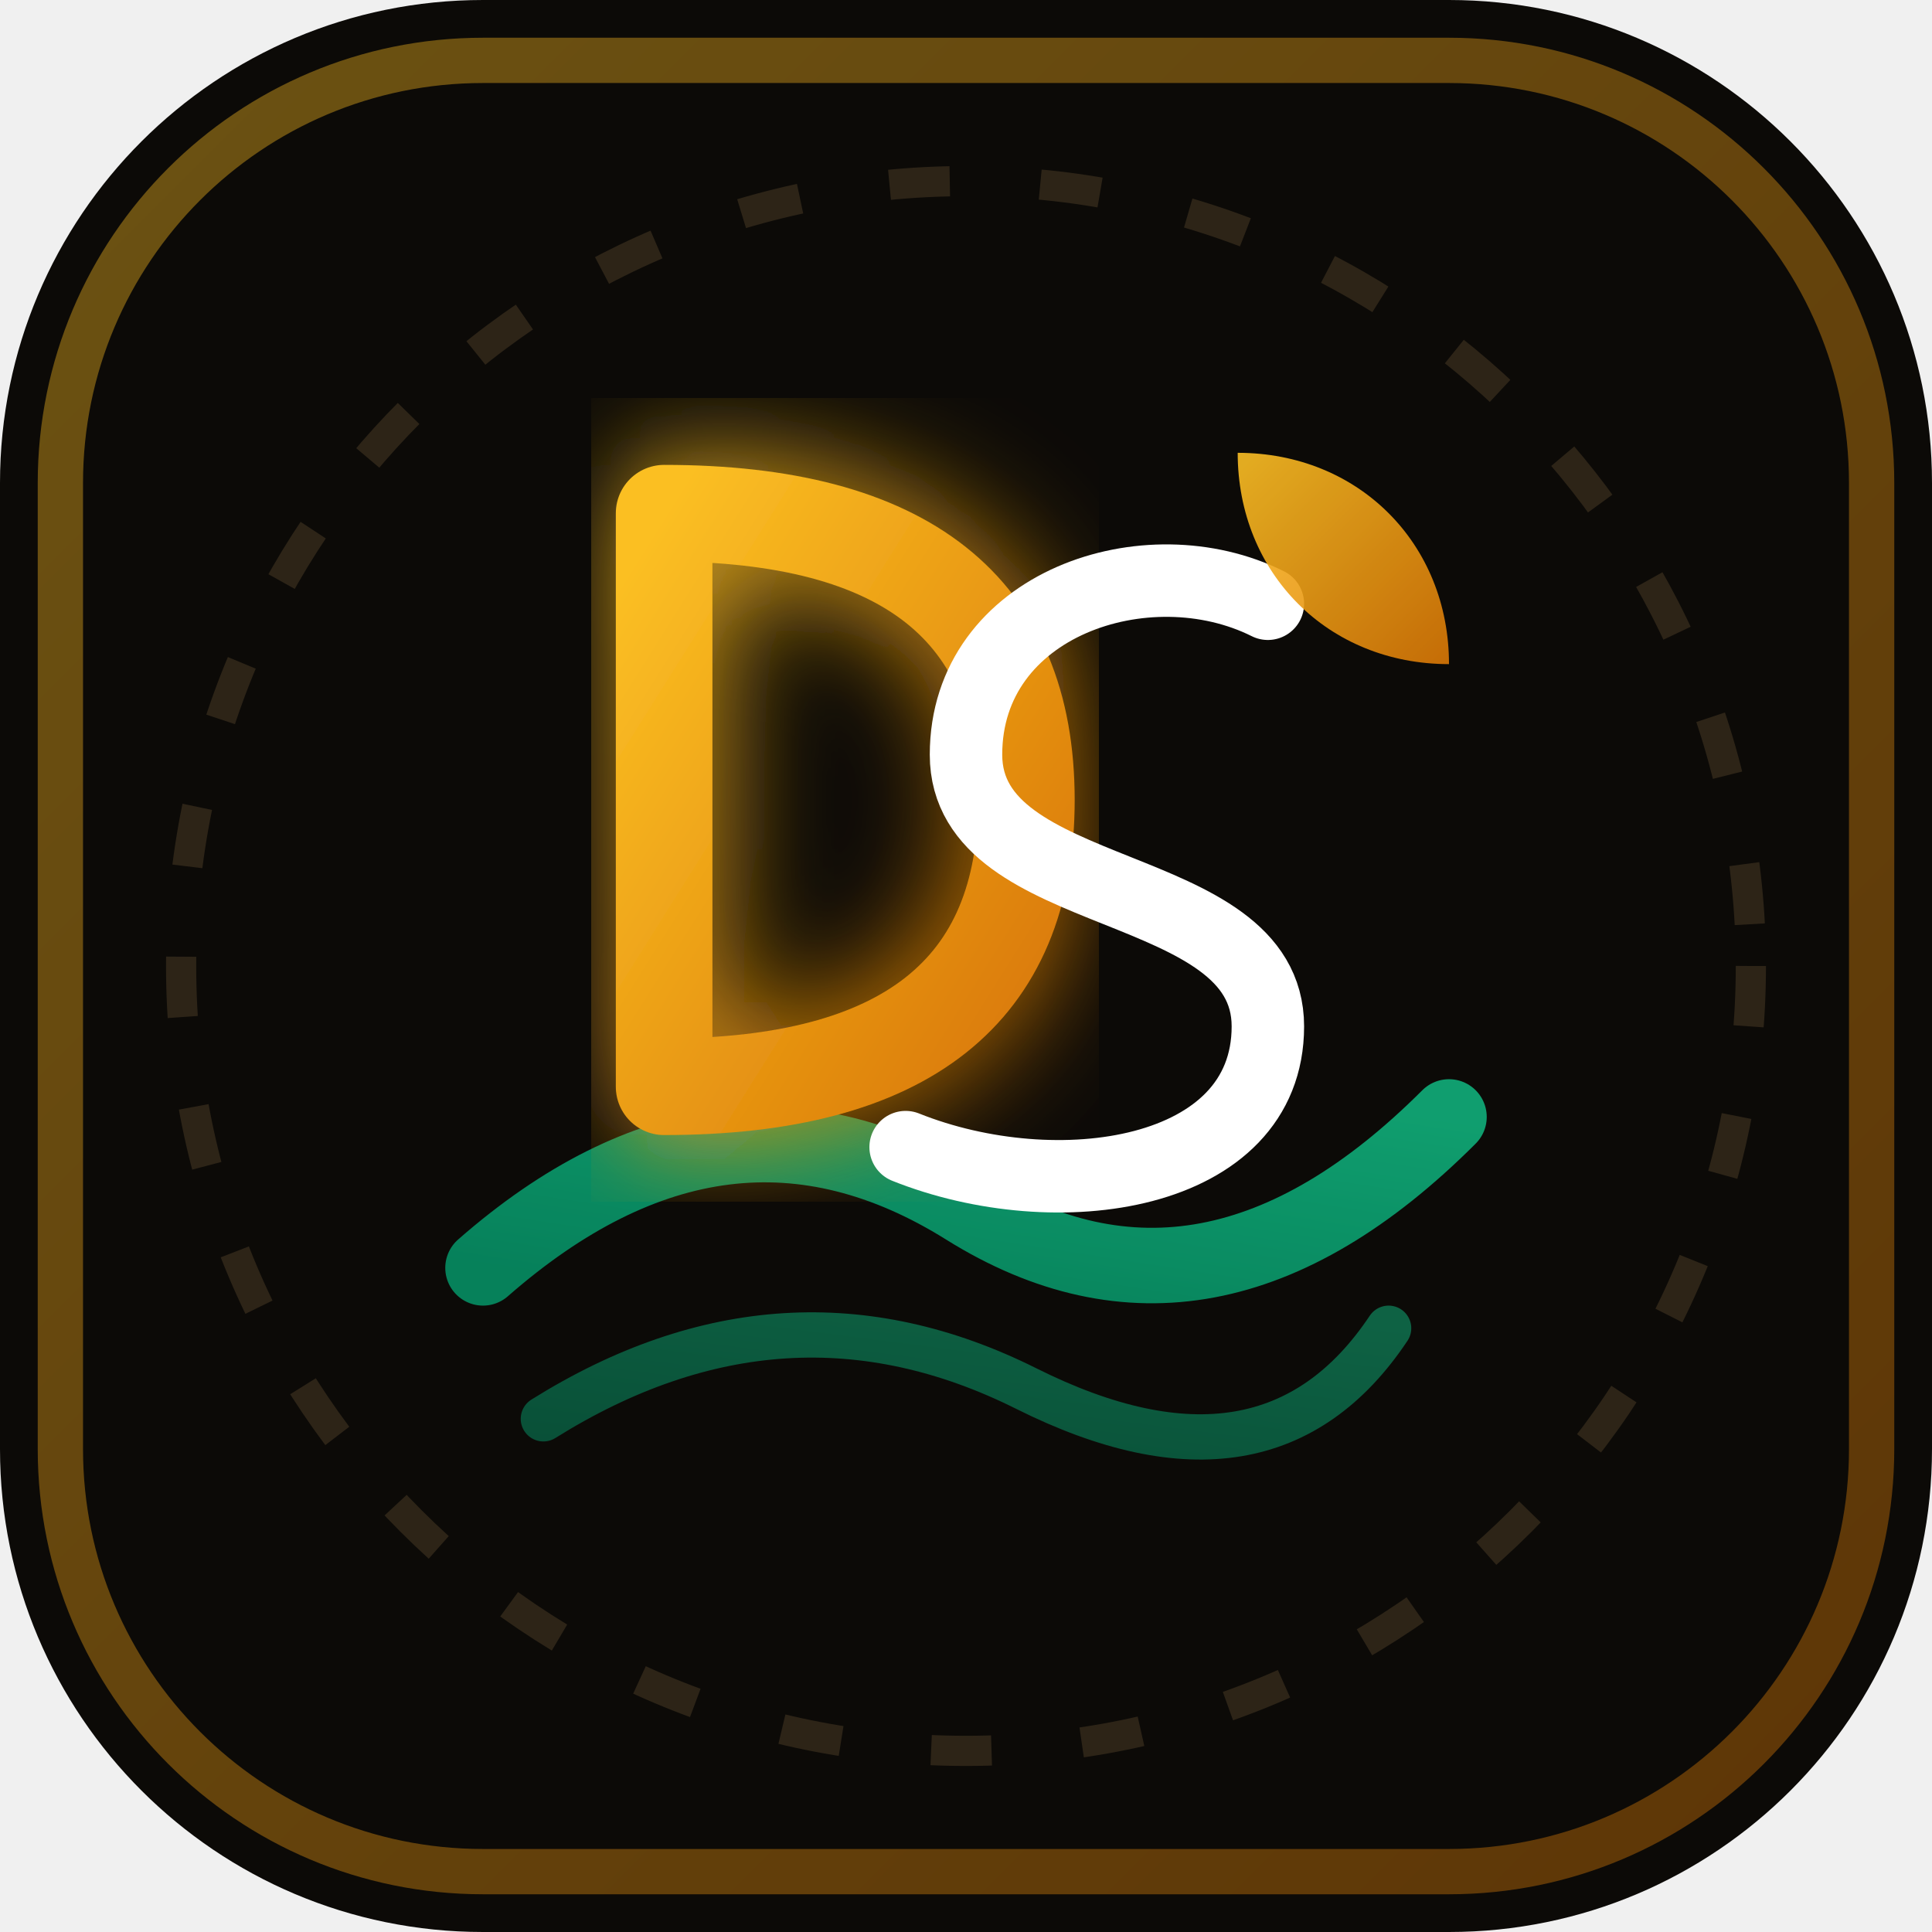
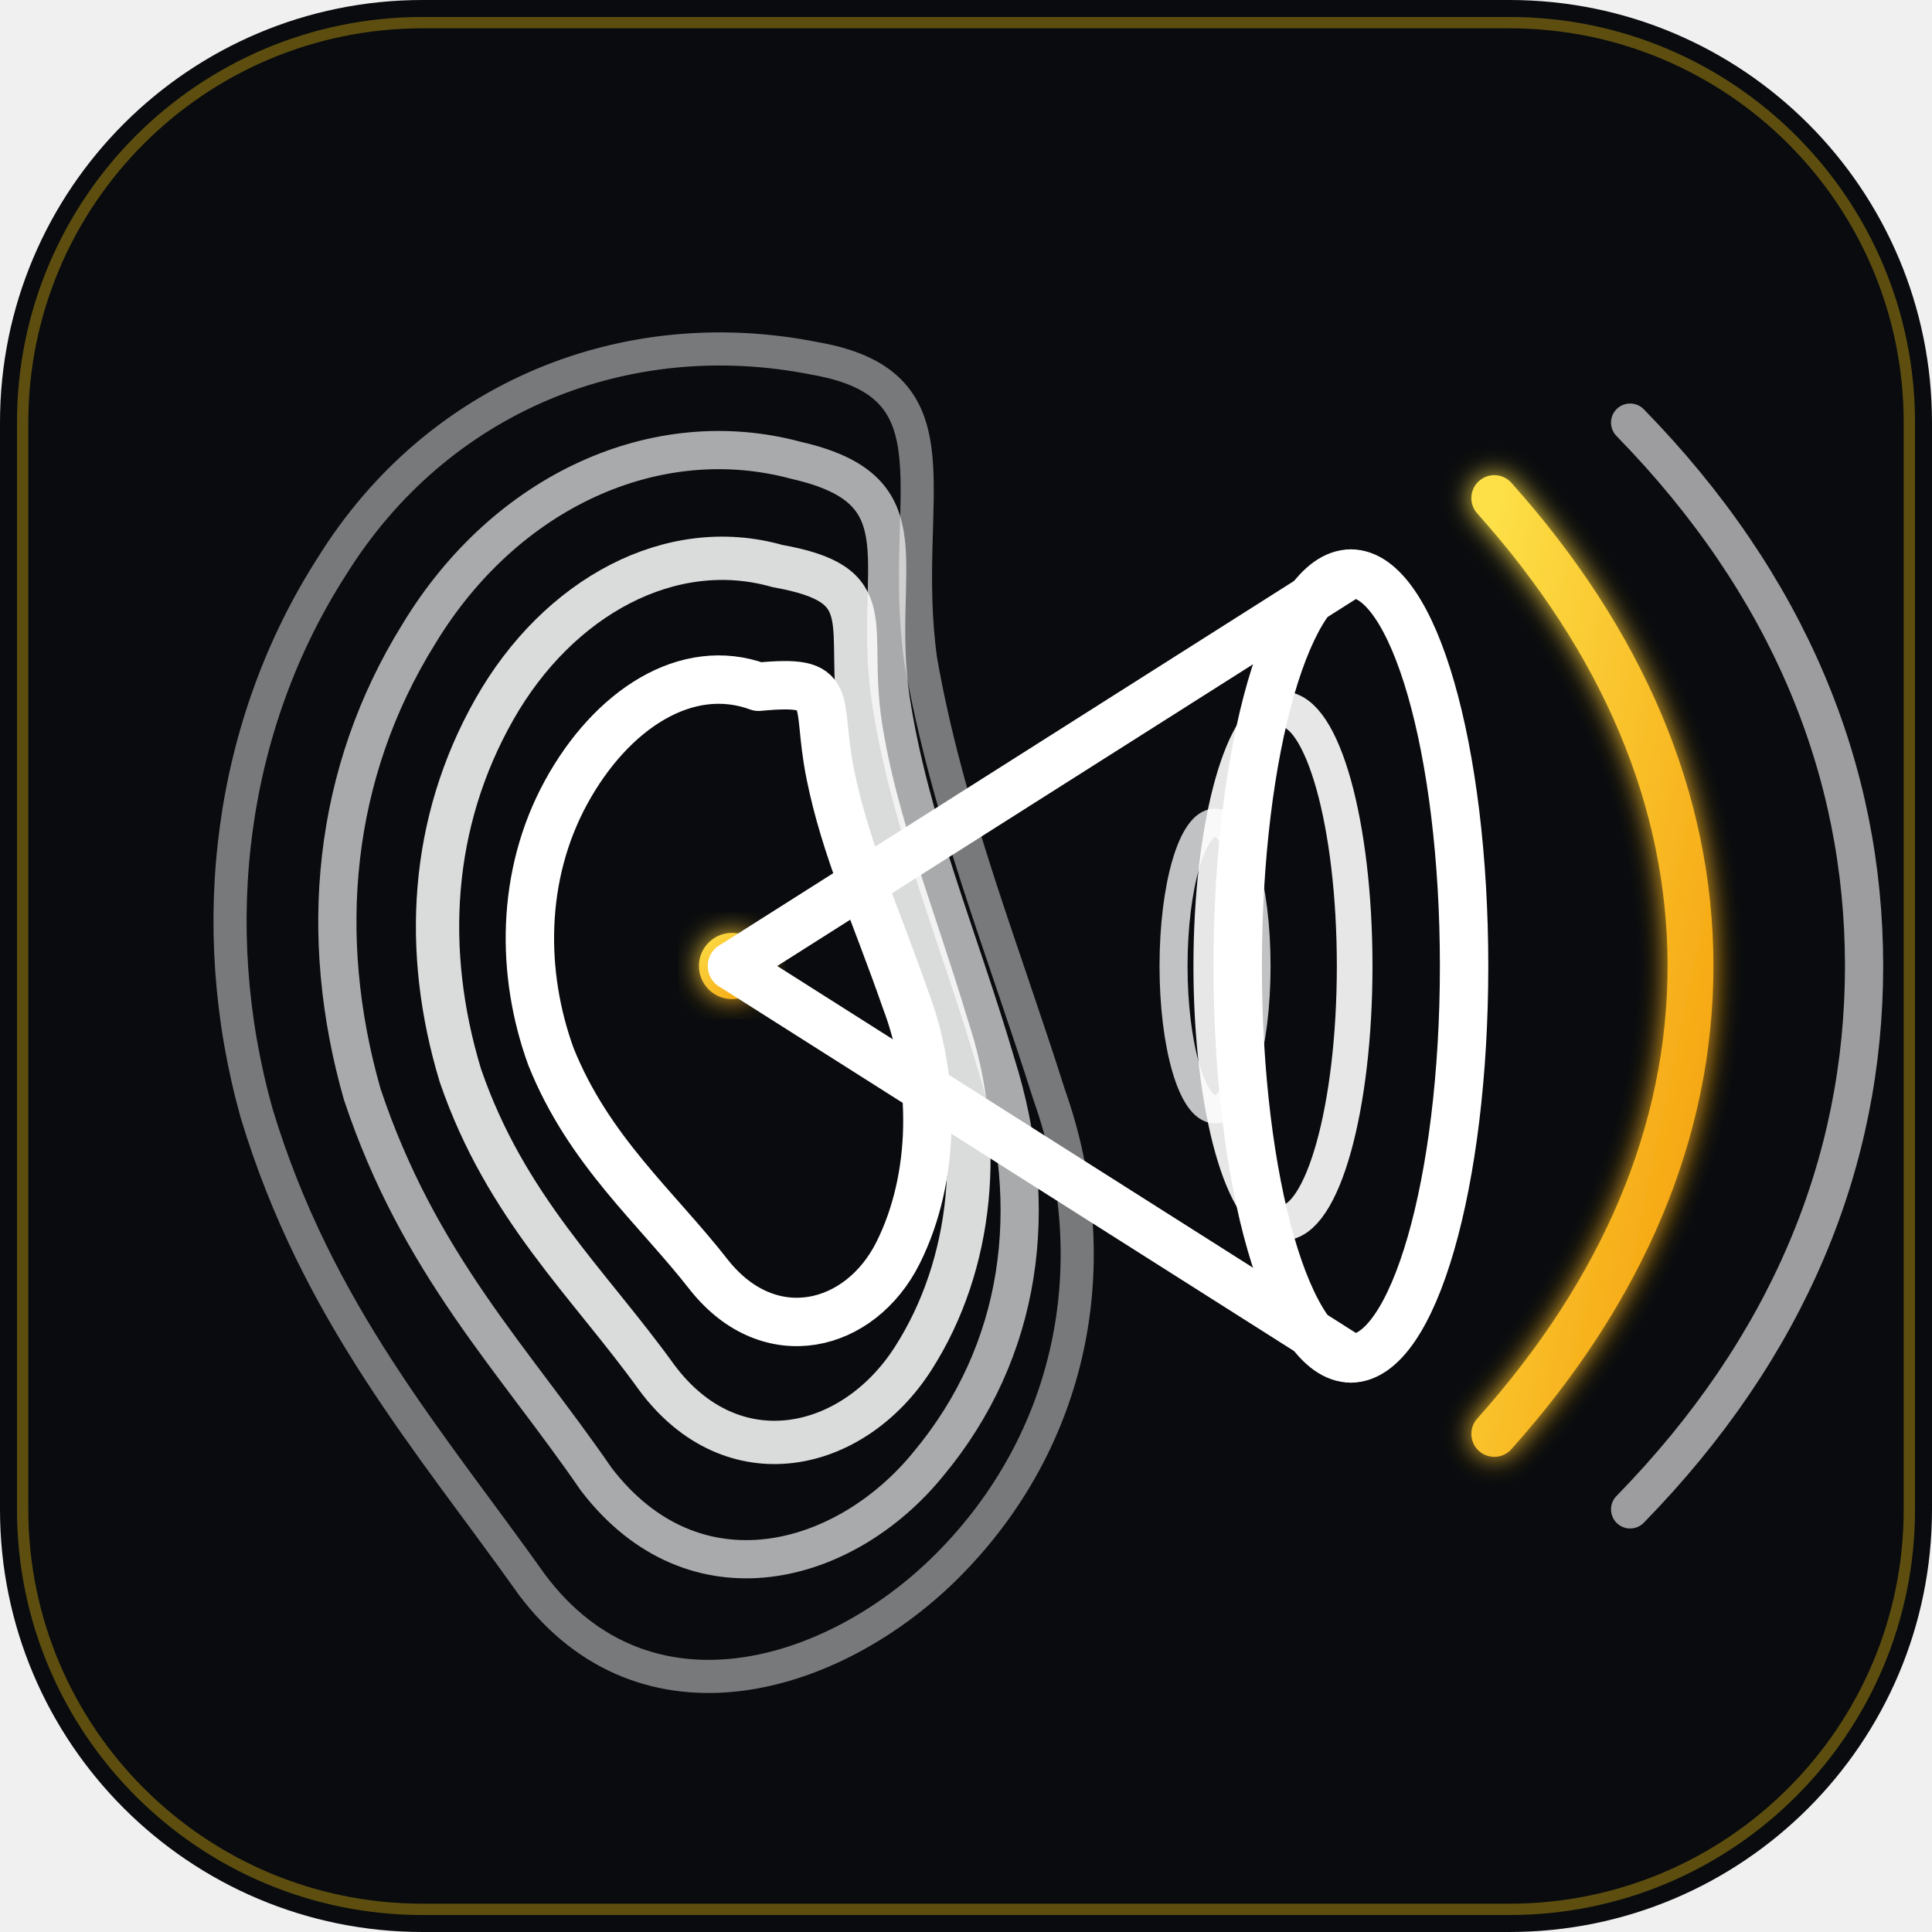
- <svg xmlns="http://www.w3.org/2000/svg" viewBox="0 0 64 64" width="64" height="64">
+ <svg xmlns="http://www.w3.org/2000/svg" viewBox="0 0 512 512" width="100%" height="100%">
  <defs>
-     <linearGradient id="gradAmber" x1="0%" y1="0%" x2="100%" y2="100%">
-       <stop offset="0%" stop-color="#fbbf24" />
-       <stop offset="100%" stop-color="#d97706" />
-     </linearGradient>
-     <linearGradient id="gradEmerald" x1="0%" y1="100%" x2="100%" y2="0%">
-       <stop offset="0%" stop-color="#059669" />
-       <stop offset="100%" stop-color="#10b981" />
-     </linearGradient>
-     <filter id="glow" x="-20%" y="-20%" width="140%" height="140%">
-       <feGaussianBlur stdDeviation="2" result="blur" />
+     <filter id="tcGlow" x="-30%" y="-30%" width="160%" height="160%">
+       <feGaussianBlur stdDeviation="3.5" result="blur" />
      <feComposite in="SourceGraphic" in2="blur" operator="over" />
    </filter>
+     <linearGradient id="tcAmberGrad" x1="0%" y1="0%" x2="100%" y2="100%">
+       <stop offset="0%" stop-color="#fde047" />
+       <stop offset="100%" stop-color="#f59e0b" />
+     </linearGradient>
  </defs>
-   <rect width="64" height="64" rx="16" fill="#0c0a07" />
-   <rect x="2" y="2" width="60" height="60" rx="14" fill="none" stroke="url(#gradAmber)" stroke-width="1.5" stroke-opacity="0.4" />
-   <circle cx="32" cy="32" r="26" fill="none" stroke="#2d2417" stroke-width="1" stroke-dasharray="2 3" />
-   <path d="M16 42 Q 24 35, 32 40 T 48 37" fill="none" stroke="url(#gradEmerald)" stroke-width="2.5" stroke-linecap="round" opacity="0.85" />
-   <path d="M18 47 Q 26 42, 34 46 T 46 44" fill="none" stroke="url(#gradEmerald)" stroke-width="1.5" stroke-linecap="round" opacity="0.5" />
-   <path d="M22 17 L22 36 M22 17 Q34 17, 34 26.5 Q34 36, 22 36" fill="none" stroke="url(#gradAmber)" stroke-width="3.2" stroke-linecap="round" stroke-linejoin="round" filter="url(#glow)" />
-   <path d="M42 20 C38 18, 32 20, 32 25 C32 30, 42 29, 42 34 C42 39, 35 40, 30 38" fill="none" stroke="#ffffff" stroke-width="2.4" stroke-linecap="round" />
-   <path d="M41 15 C45 15, 48 18, 48 22 C44 22, 41 19, 41 15 Z" fill="url(#gradAmber)" opacity="0.9" />
+   <rect width="512" height="512" rx="112" fill="#090b0e" />
+   <rect x="6" y="6" width="500" height="500" rx="106" fill="none" stroke="#facc15" stroke-opacity="0.35" stroke-width="3" />
+   <g transform="translate(6, 0)">
+     <path d="M 210,95              C 160,85 110,105 82,150              C 55,192 48,245 62,295              C 78,348 108,382 135,420              C 165,460 215,445 245,415              C 278,382 288,335 272,290              C 260,252 245,215 238,175              C 232,132 250,102 210,95 Z" fill="none" stroke="#ffffff" stroke-width="8.775" stroke-linecap="round" stroke-linejoin="round" opacity="0.45" />
+     <path d="M 205,122              C 168,112 128,130 105,168              C 82,205 78,248 90,290              C 105,335 130,360 152,392              C 178,426 218,415 240,388              C 265,358 270,320 258,282              C 248,248 235,218 230,185              C 225,150 240,130 205,122 Z" fill="none" stroke="#ffffff" stroke-width="10.125" stroke-linecap="round" stroke-linejoin="round" opacity="0.65" />
+     <path d="M 200,150              C 172,142 142,158 125,188              C 108,218 106,252 116,285              C 128,320 150,340 168,365              C 188,392 220,385 236,360              C 252,335 255,302 245,272              C 236,242 226,218 222,192              C 218,165 228,155 200,150 Z" fill="none" stroke="#ffffff" stroke-width="11.475" stroke-linecap="round" stroke-linejoin="round" opacity="0.85" />
+     <path d="M 195,182              C 176,175 156,188 144,210              C 132,232 132,258 140,280              C 150,305 168,320 182,338              C 198,358 222,352 232,332              C 242,312 242,286 234,265              C 226,242 218,225 214,205              C 210,185 216,180 195,182 Z" fill="none" stroke="#ffffff" stroke-width="12.825" stroke-linecap="round" stroke-linejoin="round" opacity="1" />
+     <circle cx="188" cy="256" r="8.775" fill="url(#tcAmberGrad)" filter="url(#tcGlow)" />
+     <line x1="188" y1="256" x2="352" y2="152" stroke="#ffffff" stroke-width="12.825" stroke-linecap="round" />
+     <line x1="188" y1="256" x2="352" y2="360" stroke="#ffffff" stroke-width="12.825" stroke-linecap="round" />
+     <ellipse cx="352" cy="256" rx="30" ry="104" fill="none" stroke="#ffffff" stroke-width="12.825" stroke-linecap="round" />
+     <ellipse cx="334" cy="256" rx="19" ry="68" fill="none" stroke="#ffffff" stroke-width="9.45" opacity="0.9" />
+     <ellipse cx="316" cy="256" rx="11" ry="38" fill="none" stroke="#ffffff" stroke-width="7.425" opacity="0.75" />
+     <path d="M 390,132               C 424,170 442,212 442,256               C 442,300 424,342 390,380" fill="none" stroke="url(#tcAmberGrad)" stroke-width="12.15" stroke-linecap="round" filter="url(#tcGlow)" />
+     <path d="M 426,112               C 468,155 488,204 488,256               C 488,308 468,357 426,400" fill="none" stroke="#ffffff" stroke-width="10.125" stroke-linecap="round" opacity="0.6" />
+   </g>
</svg>
